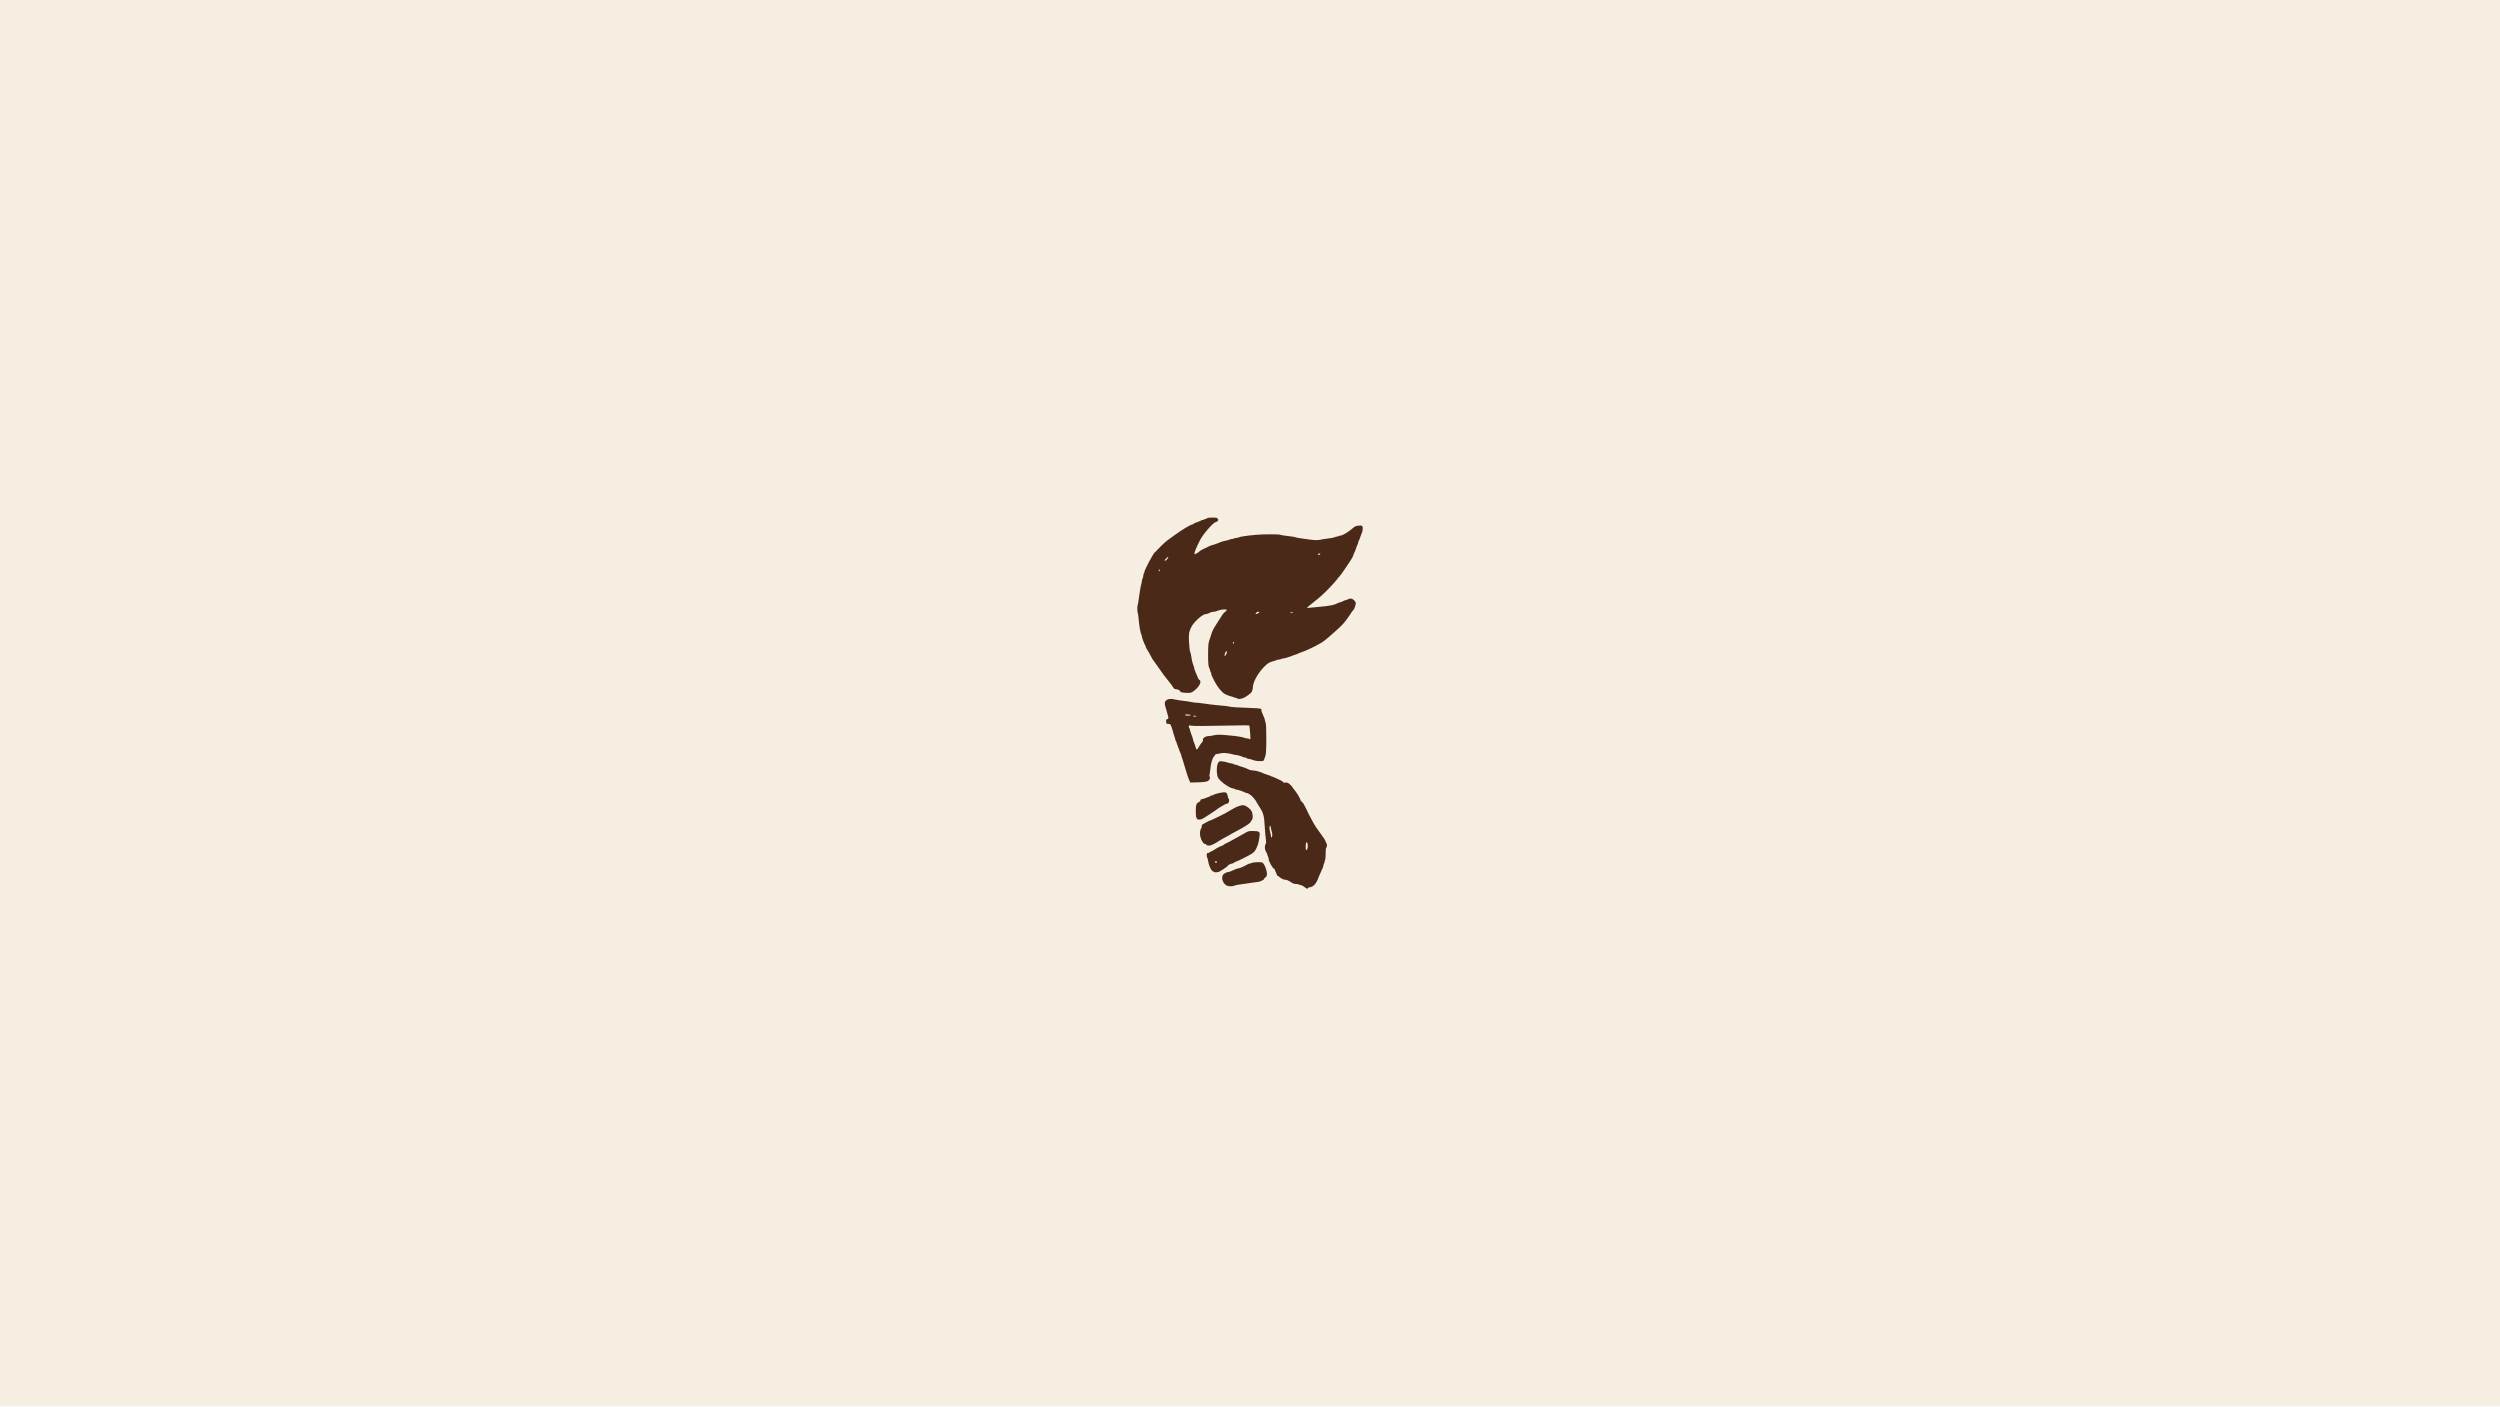
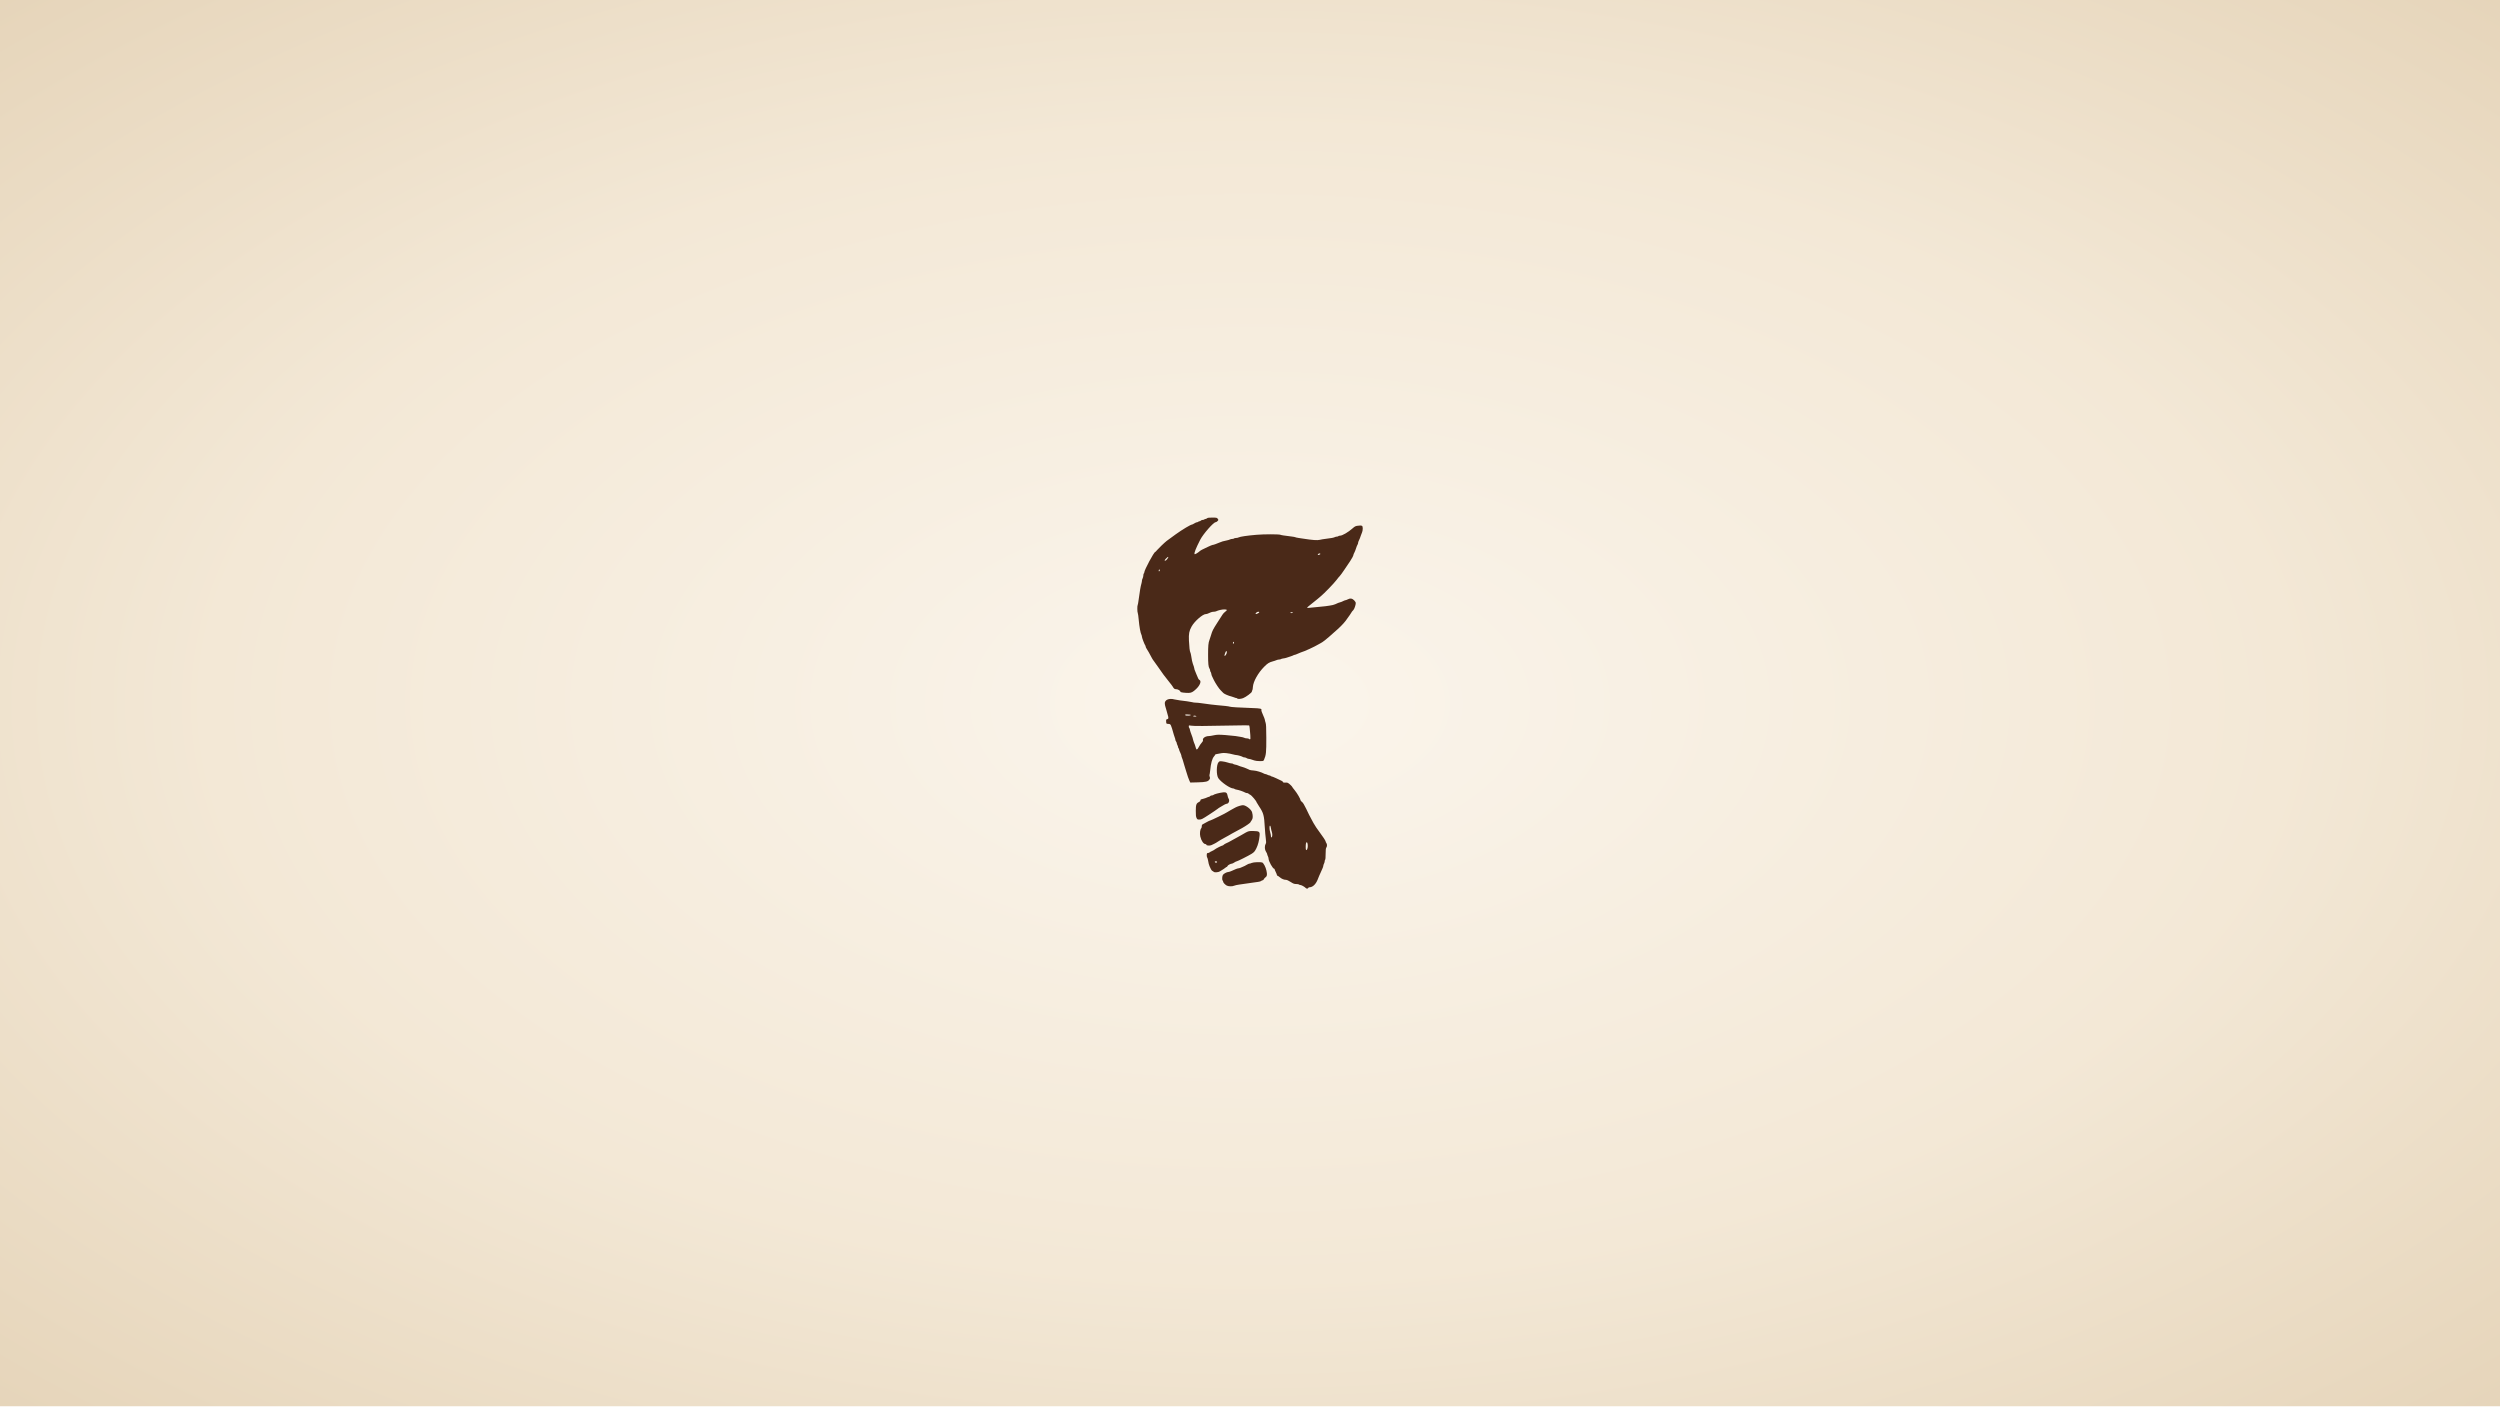
<svg xmlns="http://www.w3.org/2000/svg" width="2560" height="1440" viewBox="0 0 2560 1440">
-   <rect width="2560" height="1440" fill="#F6EEE1" />
+   <defs>
+     <radialGradient id="g" cx="50%" cy="50%" r="75%">
+       <stop offset="0" stop-color="#FBF5EC" />
+       <stop offset="0.55" stop-color="#F3E8D6" />
+       <stop offset="1" stop-color="#E4D2B6" />
+     </radialGradient>
+   </defs>
+   <rect width="2560" height="1440" fill="url(#g)" />
  <path transform="translate(1164.6 530) scale(0.475)" fill="#4A2918" fill-rule="evenodd" d="M363.3 798.7C360.2 795.6 353.6 792.0 351.0 792.0C350.0 792.0 348.8 791.5 348.5 791.0C348.2 790.5 345.5 790.0 342.7 790.0C338.2 790.0 336.5 789.3 330.5 785.5C326.7 783.0 322.4 781.0 321.0 781.0C316.3 781.0 311.4 779.0 307.3 775.5C305.0 773.6 302.7 772.0 302.1 772.0C301.5 772.0 301.0 771.4 301.0 770.6C301.0 769.8 299.9 766.9 298.5 764.2C297.1 761.4 296.0 758.7 296.0 758.1C296.0 757.5 295.6 757.0 295.0 757.0C292.1 757.0 283.0 740.8 283.0 735.4C282.9 733.8 282.3 731.4 281.5 730.0C280.7 728.6 280.1 726.7 280.0 725.8C280.0 724.9 278.9 722.4 277.5 720.4C274.5 716.0 274.1 708.6 276.6 703.8C278.0 701.2 278.0 699.6 277.0 692.1C276.3 687.4 275.4 676.8 274.9 668.5C273.4 641.8 272.2 637.1 262.5 622.5C259.5 618.0 257.0 613.9 257.0 613.5C257.0 611.4 246.6 599.0 243.5 597.6C241.6 596.7 239.8 595.5 239.5 595.0C239.2 594.4 238.0 594.0 236.9 594.0C235.9 594.0 234.2 593.6 233.2 593.1C227.2 590.0 220.0 587.6 213.7 586.4C211.7 586.1 209.7 585.4 209.4 584.9C209.1 584.4 208.0 584.0 207.0 584.0C200.3 584.0 181.1 570.9 174.8 562.0C170.1 555.5 170.3 532.5 175.2 527.3C177.3 525.1 178.0 524.9 183.4 525.6C186.7 525.9 191.8 527.1 194.9 528.1C197.9 529.2 201.6 530.0 203.1 530.0C204.6 530.0 206.1 530.4 206.4 530.9C206.7 531.4 208.6 532.1 210.6 532.5C212.6 532.8 215.0 533.5 215.9 533.9C218.2 535.1 224.0 537.0 227.7 538.0C229.4 538.4 233.0 539.8 235.7 541.0C238.3 542.2 241.4 543.6 242.5 544.1C243.6 544.5 247.4 545.1 251.0 545.3C256.8 545.6 268.3 549.1 273.2 552.0C274.2 552.5 275.6 553.0 276.4 553.0C277.1 553.0 279.1 553.7 280.6 554.5C282.2 555.3 284.3 556.0 285.2 556.0C286.1 556.0 287.2 556.5 287.5 557.0C287.8 557.5 288.8 558.0 289.5 558.0C290.3 558.0 294.9 559.8 299.7 562.1C312.8 568.1 313.1 568.3 314.1 570.1C314.8 571.4 315.9 571.7 318.8 571.3C321.6 570.9 323.6 571.3 325.6 572.6C328.6 574.5 334.0 579.8 334.0 580.7C334.0 581.0 336.4 584.3 339.4 587.9C344.7 594.3 352.0 607.0 352.0 609.6C352.0 610.3 353.3 611.8 355.0 613.0C357.1 614.5 359.8 619.0 364.1 627.8C370.3 640.9 370.9 642.0 375.5 650.5C377.0 653.2 378.9 656.9 379.8 658.5C381.7 662.3 388.9 673.1 393.5 679.0C399.8 687.2 406.0 696.8 406.0 698.2C406.0 699.0 406.7 700.5 407.5 701.6C409.4 704.0 409.4 709.0 407.5 711.4C406.4 712.9 406.0 716.3 406.0 725.1C406.0 731.9 405.6 737.1 405.0 737.5C404.4 737.8 404.0 739.3 404.0 740.8C403.9 742.3 403.3 744.6 402.5 746.0C401.7 747.4 401.1 749.4 401.0 750.6C401.0 751.7 400.2 754.4 399.1 756.6C397.5 760.0 395.2 765.2 392.0 772.5C391.6 773.6 390.2 777.1 388.9 780.2C384.9 790.5 378.0 797.0 371.1 797.0C369.9 797.0 368.7 797.7 368.4 798.5C367.7 800.3 365.0 800.4 363.3 798.7ZM192.6 793.2C188.7 790.9 185.1 786.9 185.0 784.8C185.0 783.9 184.6 782.8 184.0 782.5C182.4 781.5 182.8 772.7 184.6 770.2C186.5 767.5 193.1 764.0 196.4 764.0C197.7 764.0 201.0 762.9 203.7 761.6C210.1 758.4 216.6 756.0 218.8 756.0C219.8 756.0 223.0 754.9 225.8 753.5C228.7 752.1 231.2 751.0 231.5 751.0C231.8 751.0 233.8 749.9 236.0 748.5C238.2 747.1 240.8 746.0 241.8 746.0C242.9 746.0 245.1 745.3 246.7 744.5C249.9 742.9 265.9 742.2 269.2 743.5C272.2 744.7 276.7 753.3 278.4 761.1C280.3 769.9 279.8 773.2 276.4 775.5C275.0 776.4 273.4 778.2 272.8 779.6C272.2 780.9 270.9 782.0 270.0 782.0C269.0 782.0 267.7 782.6 267.1 783.4C266.5 784.1 263.4 785.0 260.2 785.4C257.1 785.8 252.2 786.5 249.5 786.9C244.9 787.7 241.2 788.2 219.5 791.2C215.1 791.8 210.3 792.9 208.8 793.6C205.0 795.5 196.1 795.3 192.6 793.2ZM164.9 763.8C164.1 763.0 162.7 762.1 161.7 761.7C160.8 761.4 159.3 759.4 158.4 757.3C157.5 755.2 156.3 752.6 155.7 751.5C154.6 749.4 153.3 744.2 152.3 738.0C152.0 736.1 151.2 733.6 150.5 732.5C149.8 731.4 149.5 728.9 149.7 726.8C150.1 723.6 150.6 723.0 152.6 723.0C153.8 723.0 155.2 722.6 155.5 722.0C155.8 721.5 158.2 720.1 160.8 719.0C163.3 717.9 166.2 716.3 167.1 715.4C169.1 713.6 182.1 707.0 183.6 707.0C184.2 707.0 185.3 706.4 185.9 705.7C186.8 704.5 192.5 701.4 197.0 699.6C197.8 699.2 200.8 697.6 203.5 696.0C206.2 694.3 211.6 691.4 215.3 689.5C219.1 687.6 223.3 685.2 224.8 684.2C226.3 683.1 230.4 680.8 234.0 678.9C240.2 675.7 240.9 675.6 250.5 675.7C263.0 676.0 264.5 677.2 263.6 686.0C262.6 696.7 260.2 705.9 256.6 713.1C253.3 719.7 251.7 721.5 246.5 724.8C240.4 728.7 216.0 741.0 214.4 741.0C213.6 741.0 211.2 742.1 209.2 743.5C207.2 744.9 204.9 746.0 204.1 746.0C201.3 746.0 195.0 749.4 194.4 751.2C194.1 752.2 193.5 753.0 193.0 753.0C192.5 753.0 190.9 754.0 189.3 755.3C187.8 756.6 184.9 758.5 183.0 759.6C181.1 760.6 178.8 762.0 178.0 762.7C175.5 764.7 166.6 765.4 164.9 763.8ZM172.0 742.5C172.0 741.6 171.1 741.0 169.5 741.0C167.1 741.0 166.3 742.0 167.7 743.3C168.9 744.6 172.0 744.0 172.0 742.5ZM367.5 708.1C367.5 701.7 365.8 698.2 364.0 701.0C362.9 702.7 362.7 715.3 363.7 716.4C365.4 718.1 367.4 713.7 367.5 708.1ZM149.0 705.5C149.0 704.7 148.3 704.0 147.5 704.0C142.9 704.0 138.1 697.3 135.8 687.5C134.3 681.2 135.3 672.3 137.9 669.7C138.5 669.1 139.0 667.1 139.0 665.4C139.0 662.9 139.6 661.8 141.8 660.8C143.3 660.0 147.1 657.9 150.2 656.2C153.3 654.4 156.5 653.0 157.2 653.0C158.7 653.0 190.8 637.3 193.0 635.5C193.8 634.8 197.6 632.6 201.3 630.6C205.0 628.6 209.5 626.1 211.3 625.1C215.7 622.7 224.3 620.0 227.7 620.0C234.0 620.0 245.7 629.1 247.4 635.2C249.6 643.5 249.3 648.9 246.6 652.5C245.2 654.3 244.0 656.2 244.0 656.7C243.9 657.9 234.6 664.5 226.0 669.3C224.6 670.1 220.1 672.5 216.0 674.7C211.9 677.0 206.2 680.0 203.5 681.5C200.8 683.0 198.1 684.5 197.5 685.0C196.9 685.4 192.4 687.9 187.5 690.5C182.6 693.1 176.5 696.7 174.0 698.4C171.5 700.2 167.7 702.4 165.5 703.4C163.3 704.5 160.7 705.7 159.8 706.1C156.7 707.7 149.0 707.2 149.0 705.5ZM291.0 683.8C291.0 681.8 290.5 678.9 289.9 677.3C289.3 675.8 288.5 672.3 288.1 669.6C287.8 666.9 286.9 664.5 286.2 664.2C284.5 663.7 284.6 672.4 286.5 678.6C287.3 681.3 288.0 684.7 288.0 686.1C288.0 687.5 288.3 689.0 288.7 689.3C289.8 690.5 291.0 687.7 291.0 683.8ZM127.7 647.5C126.4 644.8 126.0 641.2 126.1 632.3C126.1 619.1 127.2 615.9 132.8 613.3C134.7 612.4 136.0 611.0 136.0 609.9C136.0 608.8 136.6 607.8 137.2 607.6C137.9 607.4 140.5 606.7 143.0 606.0C145.5 605.4 148.8 604.2 150.3 603.4C151.9 602.6 153.7 602.0 154.5 602.0C155.2 602.0 156.3 601.3 157.0 600.5C157.7 599.7 159.2 599.0 160.5 599.0C161.7 599.0 163.0 598.7 163.4 598.3C165.3 596.4 176.7 593.3 185.3 592.3C191.3 591.7 193.6 593.4 194.6 599.3C194.9 601.6 195.9 604.4 196.6 605.5C199.8 610.0 197.2 617.0 192.3 617.0C191.2 617.0 187.5 618.8 184.1 621.0C180.7 623.2 177.7 625.0 177.4 625.0C177.0 625.0 175.4 626.2 173.6 627.6C171.9 629.0 163.3 634.9 154.5 640.6C140.1 650.0 138.1 651.0 134.0 651.0C129.7 651.0 129.3 650.8 127.7 647.5ZM112.2 566.9C109.8 561.3 108.9 558.6 105.5 547.5C104.0 542.5 102.2 536.7 101.5 534.5C100.8 532.3 99.7 528.5 99.0 526.0C98.4 523.5 97.2 520.0 96.4 518.2C95.6 516.4 95.0 514.2 95.0 513.2C95.0 512.3 93.8 509.2 92.5 506.5C91.1 503.8 90.0 500.7 90.0 499.8C90.0 498.9 89.5 497.8 89.0 497.5C88.5 497.2 88.0 496.1 88.0 495.2C88.0 494.3 87.3 492.2 86.5 490.6C85.7 489.1 85.0 487.0 85.0 486.1C85.0 485.2 84.3 483.6 83.5 482.6C82.7 481.5 82.0 479.8 82.0 478.8C82.0 477.8 81.6 476.2 81.1 475.2C80.6 474.3 79.5 471.0 78.7 468.0C72.1 444.8 72.4 445.2 66.8 444.8C62.5 444.5 62.5 444.5 62.2 439.9C61.9 435.6 62.1 435.2 64.5 434.6C67.4 433.9 67.7 431.9 65.5 425.1C64.8 422.6 63.6 418.5 63.0 416.0C62.4 413.5 61.4 410.1 60.8 408.5C60.2 406.9 59.5 403.7 59.3 401.4C58.4 393.1 68.2 388.7 80.4 392.1C82.6 392.7 87.8 393.6 91.9 394.1C96.1 394.6 102.9 395.5 107.0 396.0C111.1 396.5 116.1 397.4 118.0 397.9C119.9 398.5 123.4 399.0 125.7 399.0C128.1 399.0 133.0 399.4 136.7 400.0C153.8 402.4 167.0 404.1 172.0 404.4C185.6 405.5 198.1 406.9 199.2 407.6C200.6 408.5 220.0 409.7 247.5 410.6C265.7 411.2 268.5 411.9 267.5 415.0C267.2 416.0 268.7 420.7 271.0 425.5C273.2 430.3 275.0 435.1 275.0 436.0C275.0 437.0 275.7 439.7 276.5 442.0C277.7 445.4 278.0 452.1 278.1 474.4C278.2 506.7 277.6 511.8 273.3 521.8C271.9 525.0 271.9 525.0 264.0 525.0C259.6 525.0 254.3 524.4 252.3 523.6C245.2 521.1 241.4 520.0 239.4 520.0C238.4 520.0 236.6 519.3 235.6 518.5C234.5 517.7 232.4 517.0 231.0 517.0C229.6 517.0 228.0 516.6 227.5 516.1C226.1 514.9 216.5 512.0 213.9 512.0C212.7 512.0 209.4 511.4 206.6 510.6C197.4 508.0 185.7 506.7 181.4 507.9C179.3 508.5 175.4 509.2 172.8 509.5C170.1 509.9 168.0 510.5 168.0 511.0C168.0 511.5 166.8 513.3 165.2 515.1C161.3 519.7 158.6 529.8 157.1 545.2C156.6 549.9 155.9 554.3 155.6 554.8C155.3 555.3 155.5 557.2 156.1 558.9C157.0 561.5 156.9 562.5 155.5 564.6C152.5 569.2 148.0 570.3 130.3 570.8L114.2 571.2L112.2 566.9ZM132.6 494.5C134.2 491.4 136.9 487.4 138.7 485.5C141.1 482.9 141.9 481.4 141.5 479.7C140.4 475.4 146.9 471.1 154.5 471.0C156.1 471.0 160.9 470.3 165.2 469.3C172.0 467.9 174.9 467.8 189.7 468.8C198.9 469.5 209.0 470.5 212.0 471.0C215.0 471.6 220.0 472.4 223.0 472.8C226.0 473.2 229.5 474.1 230.7 474.8C231.9 475.5 234.4 476.0 236.4 476.0C238.3 476.0 240.2 476.4 240.5 477.0C240.8 477.6 241.8 478.0 242.7 478.0C244.0 478.0 244.2 476.7 243.6 468.8C242.6 454.8 241.9 448.6 241.0 448.0C240.6 447.7 223.2 447.9 202.3 448.3C147.6 449.5 121.2 449.6 115.8 448.6C111.1 447.7 111.0 447.8 111.0 450.3C111.0 451.7 111.4 453.1 111.9 453.4C112.4 453.7 113.0 455.2 113.3 456.7C113.5 458.3 114.3 461.1 115.0 463.0C115.7 464.9 116.6 467.4 117.0 468.5C117.4 469.6 118.3 472.1 119.0 474.0C119.7 475.9 120.5 478.9 120.7 480.5C121.0 482.1 121.6 483.9 122.0 484.5C122.9 485.8 125.6 493.7 126.4 497.2C127.4 501.5 129.6 500.5 132.6 494.5ZM127.0 428.0C125.0 426.7 121.3 426.7 120.5 428.0C120.1 428.6 121.6 429.0 124.2 429.0C127.3 429.0 128.1 428.7 127.0 428.0ZM115.0 426.0C115.0 424.8 114.9 424.8 108.2 424.5C103.3 424.3 102.1 424.8 103.7 426.3C104.7 427.4 115.0 427.1 115.0 426.0ZM215.5 390.0C215.2 389.4 214.2 389.0 213.3 389.0C212.5 389.0 210.4 388.4 208.7 387.6C206.9 386.8 204.4 386.0 203.0 385.7C197.4 384.5 187.7 380.4 185.6 378.3C181.7 374.3 181.2 373.8 179.5 372.1C176.3 369.1 168.5 357.3 165.1 350.4C160.2 340.5 160.2 340.6 159.5 336.6C159.1 334.6 158.4 332.7 157.9 332.4C157.4 332.1 157.0 330.9 157.0 329.7C157.0 328.4 156.4 326.6 155.6 325.5C153.3 322.1 152.6 315.1 152.6 296.0C152.6 276.6 153.2 269.8 155.5 264.0C156.2 262.1 157.6 257.8 158.6 254.5C159.5 251.2 160.6 247.8 161.0 247.0C161.4 246.2 162.5 243.8 163.3 241.8C164.2 239.8 168.7 232.4 173.3 225.3C177.8 218.3 182.6 210.9 183.8 209.0C185.0 207.1 187.5 204.4 189.5 203.0C194.6 199.3 194.0 198.0 187.4 198.0C182.3 198.0 174.3 199.9 169.8 202.1C168.8 202.6 166.5 203.0 164.5 203.0C161.5 203.0 157.2 204.4 151.8 207.1C150.8 207.6 149.0 208.0 147.8 208.0C141.0 208.0 123.1 223.7 116.9 235.1C111.8 244.4 110.7 250.3 111.3 265.0C111.9 278.8 113.1 288.8 114.4 290.8C114.9 291.6 115.6 294.7 116.1 297.8C117.3 306.2 118.6 312.2 119.7 315.0C121.3 318.9 123.0 324.5 123.0 325.9C123.0 326.6 123.6 328.6 124.4 330.3C125.1 332.1 126.5 335.5 127.5 338.0C131.1 347.1 132.1 349.0 134.0 350.0C138.7 352.5 135.3 361.6 126.8 369.6C119.9 376.2 116.3 378.0 110.2 378.0C101.9 378.0 93.0 376.8 93.0 375.6C93.0 373.3 87.7 370.0 84.0 370.0C80.3 370.0 78.9 369.0 76.2 364.2C75.5 362.9 72.1 358.4 68.7 354.3C60.3 344.1 52.4 333.4 44.4 321.5C40.6 316.0 36.8 310.5 35.7 309.3C34.6 308.1 32.8 305.3 31.6 303.1C25.8 292.1 22.8 286.8 20.5 283.4C19.1 281.4 18.0 279.0 18.0 278.1C18.0 277.1 17.6 276.0 17.1 275.5C15.7 274.0 10.0 259.2 10.0 257.0C10.0 255.9 9.6 254.2 9.1 253.2C6.8 249.0 4.5 236.3 2.9 219.0C2.4 212.7 1.5 206.7 1.0 205.8C-0.2 203.7 -0.3 189.7 0.8 188.6C1.2 188.2 2.1 183.3 2.8 177.7C5.2 159.3 7.1 148.0 9.1 141.4C9.6 139.7 10.0 137.3 10.0 135.9C10.1 134.6 10.7 132.4 11.5 131.0C12.3 129.6 12.9 126.8 13.0 124.8C13.0 122.8 13.5 120.8 14.0 120.5C14.6 120.2 15.0 119.2 15.0 118.4C15.0 113.2 36.0 74.0 38.8 74.0C39.2 74.0 40.9 72.3 42.5 70.2C45.1 67.0 58.8 53.8 63.2 50.4C64.5 49.4 76.9 40.3 82.5 36.3C97.2 25.7 115.2 15.0 118.1 15.0C118.6 15.0 120.8 13.9 123.0 12.5C125.2 11.1 127.8 10.0 128.9 10.0C130.0 10.0 131.2 9.5 131.5 9.0C131.8 8.4 132.9 8.0 133.9 8.0C134.9 8.0 136.3 7.3 137.0 6.5C137.7 5.7 139.5 5.0 141.1 5.0C142.6 5.0 144.2 4.5 144.5 4.0C144.8 3.5 146.0 3.0 147.0 3.0C148.0 3.0 149.5 2.3 150.4 1.5C151.5 0.4 154.2 0.0 161.7 0.0C171.0 0.1 171.6 0.2 173.4 2.6C175.2 5.1 175.2 5.2 172.9 7.6C171.7 8.9 169.8 10.0 168.8 10.0C164.3 10.0 142.0 35.4 135.7 47.7C126.2 66.3 122.4 75.9 123.4 78.7C123.9 79.9 130.0 76.5 135.1 72.0C137.1 70.3 139.7 69.0 152.2 63.1C157.0 60.8 161.5 59.0 162.2 59.0C164.0 59.0 171.6 56.3 176.7 54.0C181.0 52.0 186.4 50.4 193.5 49.1C195.7 48.7 198.5 47.8 199.7 47.2C200.9 46.5 203.2 46.0 204.9 46.0C206.5 46.0 208.2 45.5 208.5 45.0C208.8 44.5 210.7 44.0 212.6 44.0C214.6 44.0 217.1 43.5 218.3 42.8C221.4 41.1 236.9 38.8 257.0 37.1C273.3 35.7 305.0 35.7 308.7 37.1C311.3 38.1 314.2 38.5 333.1 40.9C336.7 41.3 340.2 42.0 340.8 42.4C341.4 42.8 344.7 43.5 348.2 44.0C351.7 44.5 355.9 45.1 357.5 45.4C377.7 48.6 388.2 49.3 393.2 48.0C396.1 47.3 401.6 46.3 405.5 45.9C417.6 44.5 423.4 43.4 425.7 42.2C426.9 41.5 429.0 41.0 430.4 41.0C431.8 41.0 433.2 40.5 433.5 40.0C433.8 39.5 435.4 39.0 437.1 39.0C441.9 39.0 454.8 31.5 463.9 23.4C468.9 19.0 470.4 18.2 475.2 17.6C484.5 16.4 486.0 17.2 486.0 23.5C486.0 26.4 485.4 30.1 484.6 31.7C483.8 33.2 482.7 36.3 482.0 38.5C481.0 42.1 479.2 46.4 476.9 51.2C476.4 52.2 476.0 53.8 476.0 54.8C476.0 55.7 475.4 57.4 474.7 58.5C473.9 59.6 472.5 63.2 471.5 66.5C470.5 69.8 468.8 74.0 467.8 75.8C466.8 77.6 466.0 79.5 466.0 80.1C466.0 81.9 462.7 88.2 458.8 94.0C456.7 97.0 451.2 105.1 446.6 112.1C442.0 119.0 437.4 125.3 436.5 126.0C435.5 126.8 432.4 130.6 429.5 134.5C423.5 142.3 403.4 163.2 395.1 170.0C392.1 172.5 389.2 175.0 388.6 175.5C386.8 177.1 375.6 186.2 370.6 190.0C365.1 194.3 364.8 195.4 369.8 194.6C371.8 194.2 379.4 193.5 386.5 193.0C398.3 192.2 413.8 190.2 421.5 188.5C424.2 187.9 428.3 186.3 433.2 183.9C434.2 183.4 435.5 183.0 436.1 183.0C437.2 183.0 442.8 180.8 446.2 178.9C447.2 178.4 448.5 178.0 449.2 178.0C449.9 178.0 451.9 177.3 453.5 176.4C458.9 173.5 463.1 174.1 467.3 178.2C469.3 180.3 471.0 182.8 471.0 183.8C471.0 188.4 467.8 197.6 465.5 199.7C464.1 200.9 463.0 202.1 463.0 202.4C463.0 203.1 454.8 215.0 449.1 222.6C444.2 229.1 435.2 238.1 424.5 247.2C420.6 250.5 415.5 255.1 413.0 257.4C408.4 261.7 398.7 269.1 396.0 270.3C395.2 270.7 393.1 271.8 391.5 272.8C381.9 278.6 359.7 288.8 352.5 290.7C351.4 291.0 348.3 292.3 345.6 293.6C342.8 294.9 339.9 296.0 339.0 296.0C338.1 296.0 337.0 296.4 336.5 296.9C335.9 297.3 333.0 298.5 330.0 299.4C327.0 300.4 323.1 301.6 321.5 302.2C319.9 302.8 316.7 303.5 314.5 303.7C312.3 304.0 310.1 304.6 309.6 305.1C309.0 305.6 307.4 306.0 305.8 306.0C304.3 306.0 301.6 306.6 299.8 307.4C298.0 308.2 294.5 309.4 292.0 310.0C284.2 312.1 280.7 314.3 273.5 321.6C260.3 334.9 250.0 353.4 249.2 365.0C249.0 368.6 248.4 371.9 247.9 372.4C247.4 373.0 247.0 374.2 247.0 375.1C247.0 377.4 233.9 387.1 228.0 389.3C222.9 391.2 216.5 391.5 215.5 390.0ZM193.0 290.8C193.0 289.3 192.6 287.9 192.1 287.6C191.1 287.0 188.0 294.6 188.0 297.5C188.1 300.7 193.0 294.1 193.0 290.8ZM208.5 269.7C208.5 267.1 206.5 267.2 206.2 269.9C205.9 271.5 206.3 272.1 207.2 271.8C207.9 271.5 208.5 270.6 208.5 269.7ZM260.0 206.5C263.5 204.7 263.9 203.0 260.8 203.0C258.6 203.0 255.0 205.6 255.0 207.2C255.0 208.4 256.7 208.2 260.0 206.5ZM335.0 205.0C336.1 204.3 335.7 204.0 333.2 204.0C331.5 204.0 330.0 204.4 330.0 205.0C330.0 206.3 333.0 206.3 335.0 205.0ZM48.5 113.7C48.5 111.1 46.5 111.2 46.2 113.9C45.9 115.5 46.3 116.1 47.2 115.8C47.9 115.5 48.5 114.6 48.5 113.7ZM64.4 89.6C68.6 84.0 67.1 83.0 62.1 88.1C60.4 89.8 59.0 91.6 59.0 92.1C59.0 94.1 61.9 92.8 64.4 89.6ZM394.4 78.9C395.0 78.4 394.6 77.8 393.7 77.4C391.9 76.8 389.0 78.5 389.0 80.2C389.0 81.2 392.9 80.3 394.4 78.9Z" />
</svg>
